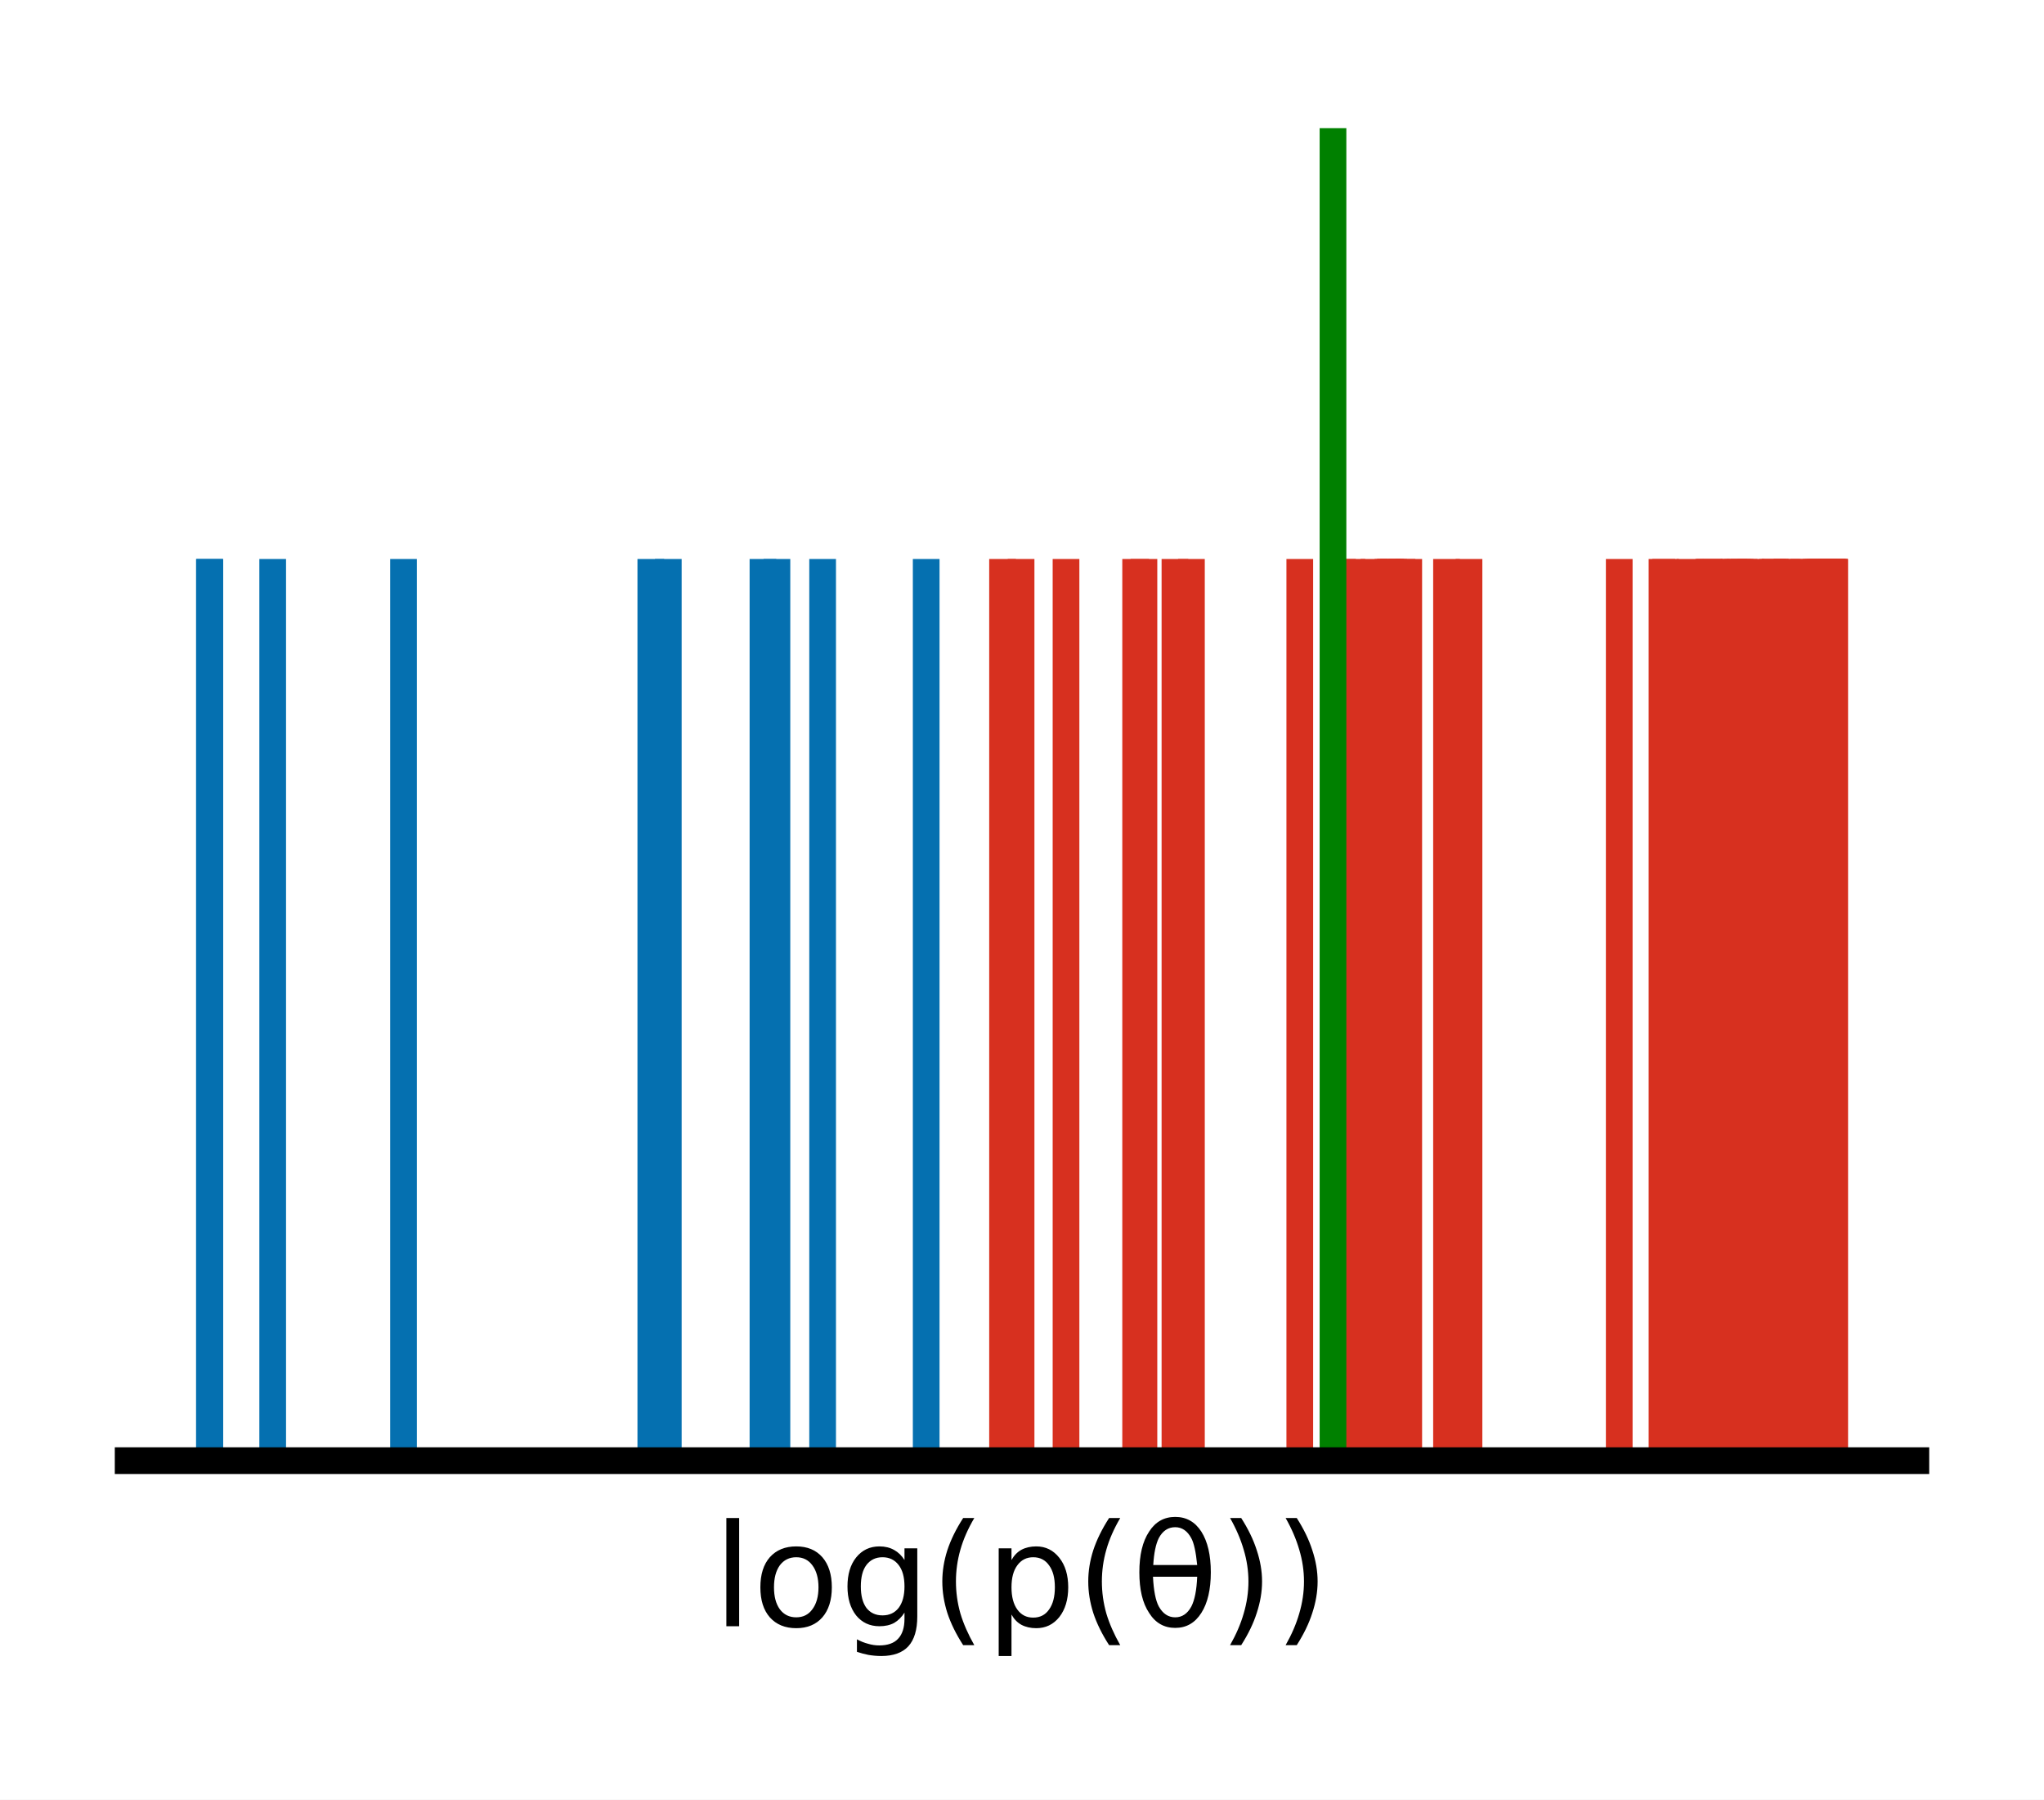
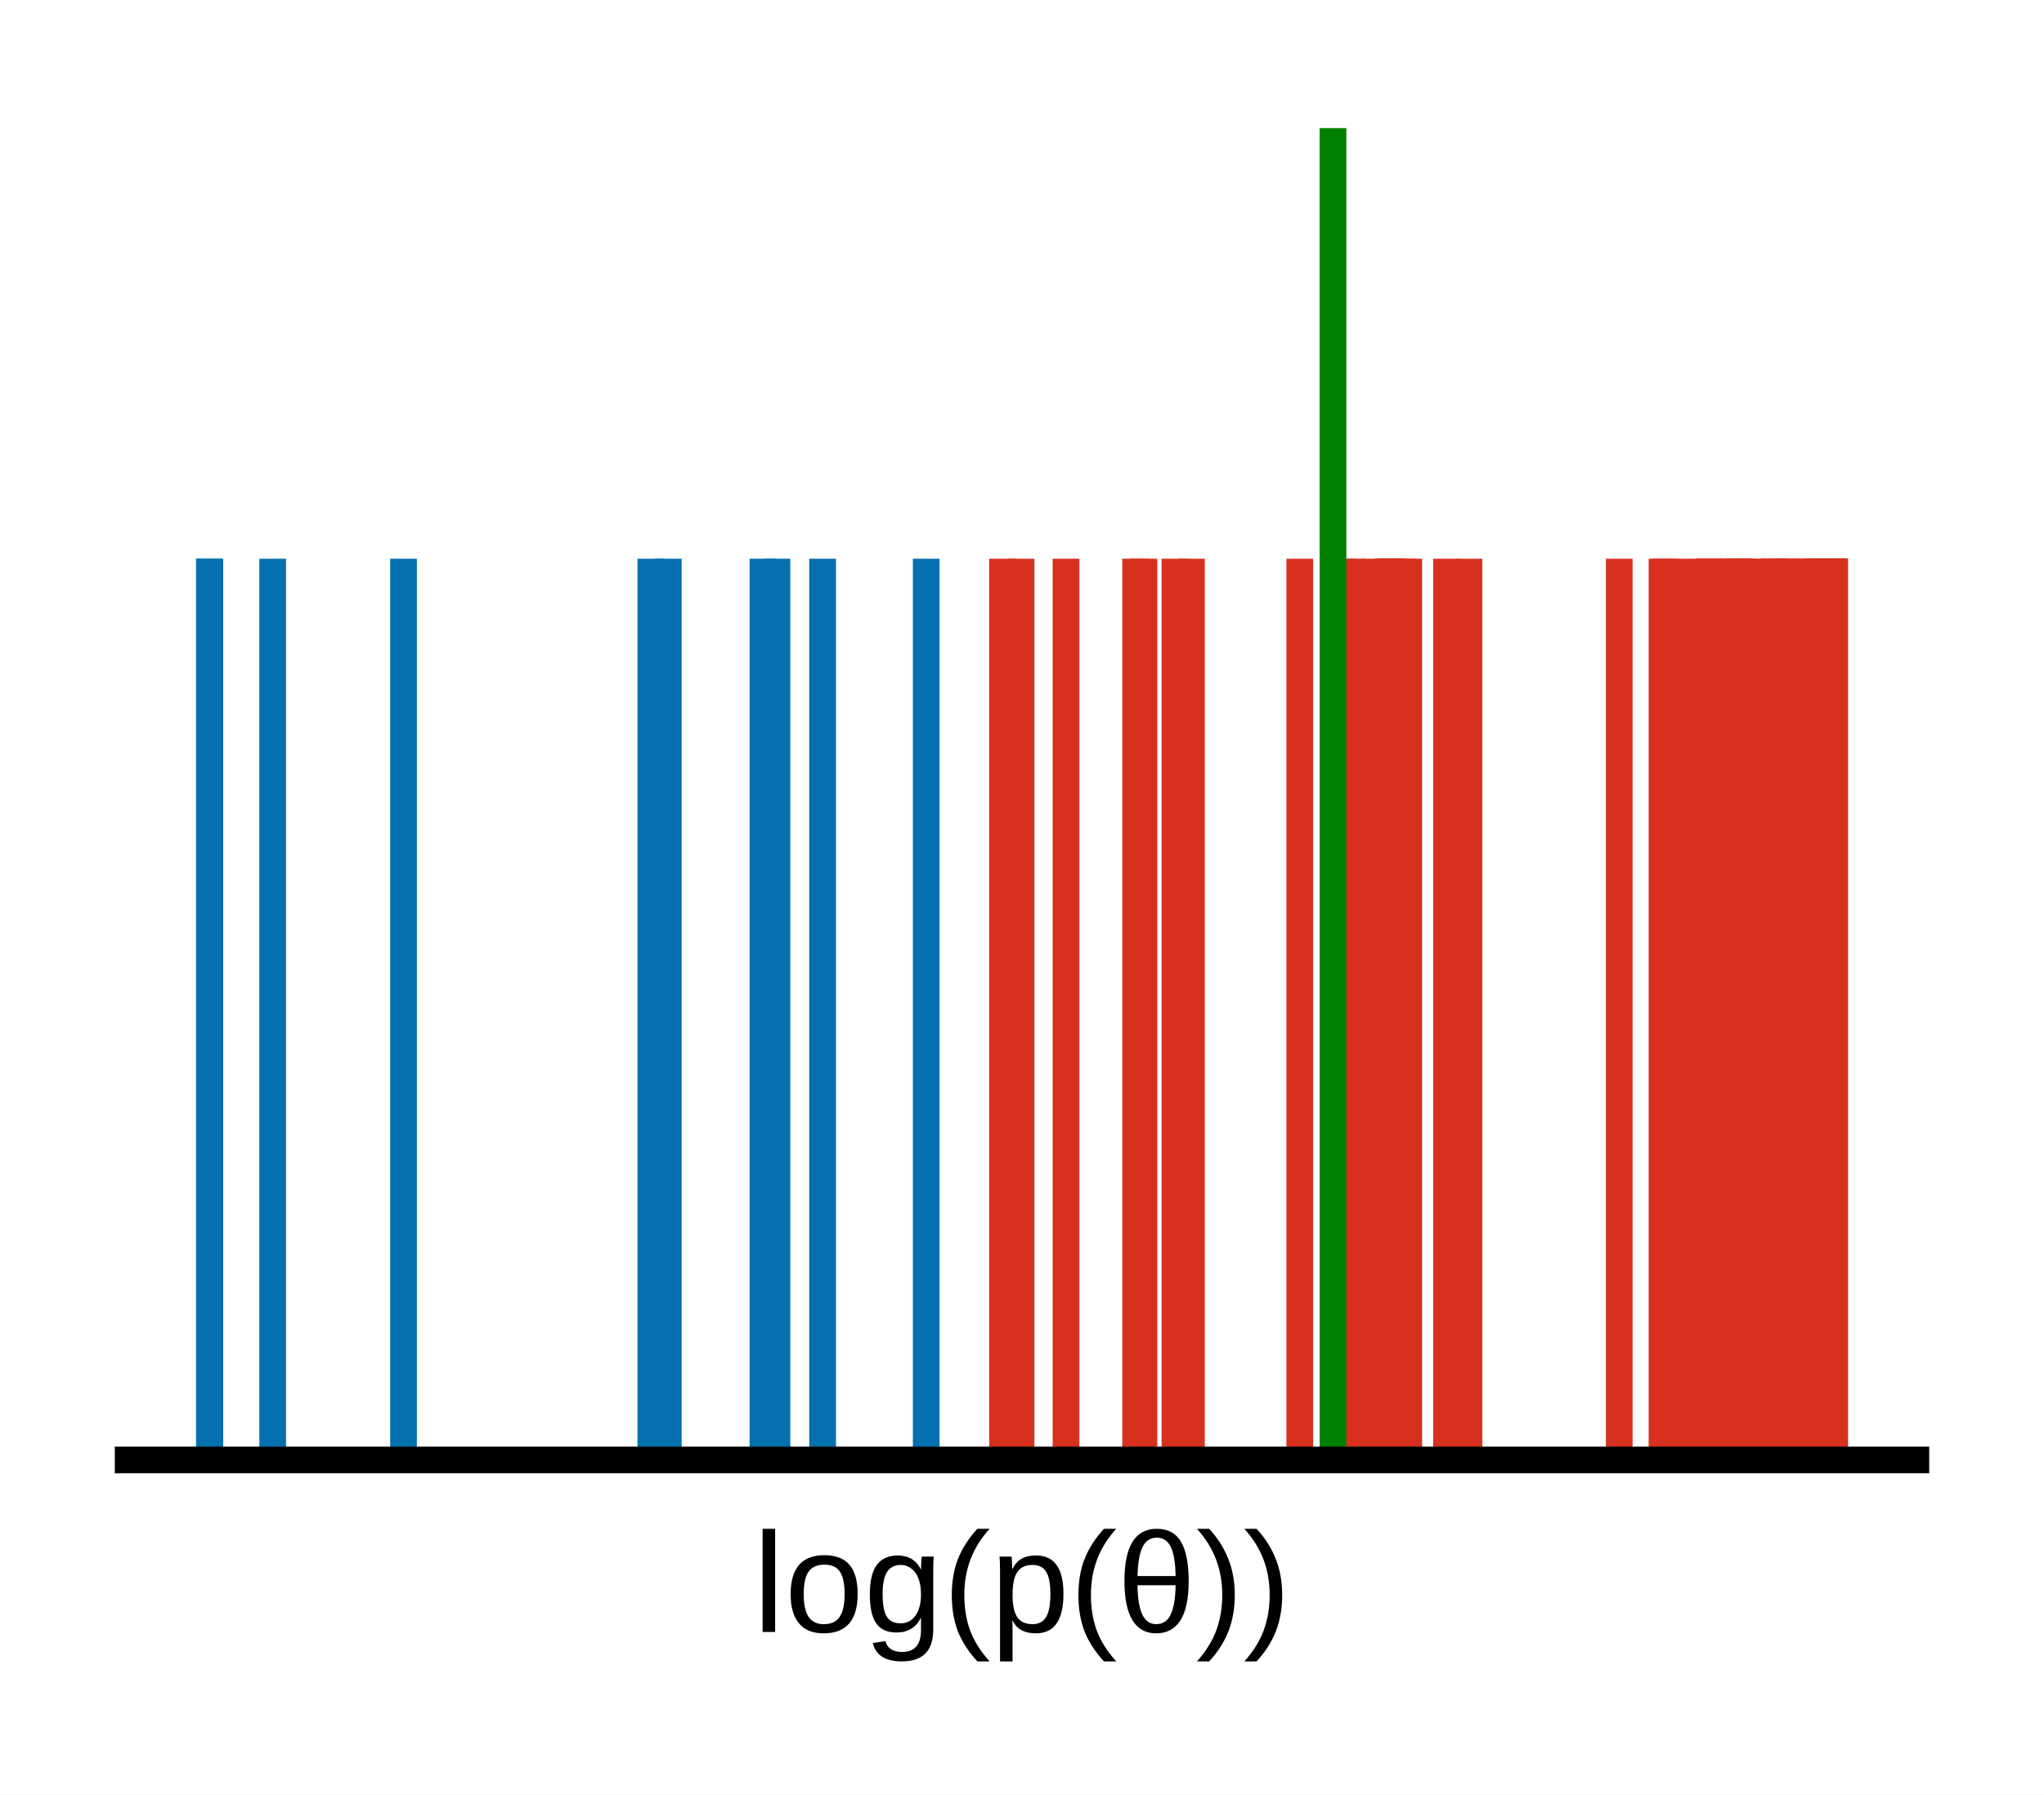
- <svg xmlns="http://www.w3.org/2000/svg" width="114.84pt" height="101.084pt" viewBox="0 0 114.84 101.084" version="1.1">
+ <svg xmlns="http://www.w3.org/2000/svg" width="114.84pt" height="100.844pt" viewBox="0 0 114.84 100.844" version="1.1">
  <defs>
    <style type="text/css">*{stroke-linejoin: round; stroke-linecap: butt}</style>
  </defs>
  <g id="figure_1">
    <g id="patch_1">
-       <path d="M 0 101.084  L 114.84 101.084  L 114.84 0  L 0 0  z " style="fill: #ffffff" />
+       <path d="M 0 100.844  L 114.84 100.844  L 114.84 0  L 0 0  z " style="fill: #ffffff" />
    </g>
    <g id="axes_1">
      <g id="patch_2">
        <path d="M 7.2 82.044  L 107.64 82.044  L 107.64 7.2  L 7.2 7.2  z " style="fill: #ffffff" />
      </g>
      <g id="matplotlib.axis_1">
        <g id="text_1">
-           <g transform="translate(40.06 92.204)">
+           <g transform="translate(42.3 91.884)">
            <text>
-               <tspan style="font: 8px 'DejaVu Sans'" x="0 2.223 7.117 12.195 15.316 20.395 23.516 28.41 31.531" y="-0.859">log(p(θ))</tspan>
+               <tspan style="font: 8px 'Arial'" x="0 1.777 6.227 10.676 13.34 17.789 20.453 24.902 27.566" y="-0.172">log(p(θ))</tspan>
            </text>
          </g>
        </g>
      </g>
      <g id="matplotlib.axis_2" />
      <g id="line2d_1">
-         <path d="M 57.368 82.044  L 57.368 32.148  " clip-path="url(#pc2a2a648d3)" style="fill: none; stroke: #d7301f; stroke-width: 1.5; stroke-linecap: square" />
+         <path d="M 57.368 82.044  L 57.368 32.148  " clip-path="url(#p3c704a78b3)" style="fill: none; stroke: #d7301f; stroke-width: 1.5; stroke-linecap: square" />
      </g>
      <g id="line2d_2">
-         <path d="M 56.327 82.044  L 56.327 32.148  " clip-path="url(#pc2a2a648d3)" style="fill: none; stroke: #d7301f; stroke-width: 1.5; stroke-linecap: square" />
+         <path d="M 56.327 82.044  L 56.327 32.148  " clip-path="url(#p3c704a78b3)" style="fill: none; stroke: #d7301f; stroke-width: 1.5; stroke-linecap: square" />
      </g>
      <g id="line2d_3">
-         <path d="M 78.117 82.044  L 78.117 32.148  " clip-path="url(#pc2a2a648d3)" style="fill: none; stroke: #d7301f; stroke-width: 1.5; stroke-linecap: square" />
+         <path d="M 78.117 82.044  L 78.117 32.148  " clip-path="url(#p3c704a78b3)" style="fill: none; stroke: #d7301f; stroke-width: 1.5; stroke-linecap: square" />
      </g>
      <g id="line2d_4">
-         <path d="M 75.956 82.044  L 75.956 32.148  " clip-path="url(#pc2a2a648d3)" style="fill: none; stroke: #d7301f; stroke-width: 1.5; stroke-linecap: square" />
+         <path d="M 75.956 82.044  L 75.956 32.148  " clip-path="url(#p3c704a78b3)" style="fill: none; stroke: #d7301f; stroke-width: 1.5; stroke-linecap: square" />
      </g>
      <g id="line2d_5">
-         <path d="M 73.027 82.044  L 73.027 32.148  " clip-path="url(#pc2a2a648d3)" style="fill: none; stroke: #d7301f; stroke-width: 1.5; stroke-linecap: square" />
+         <path d="M 73.027 82.044  L 73.027 32.148  " clip-path="url(#p3c704a78b3)" style="fill: none; stroke: #d7301f; stroke-width: 1.5; stroke-linecap: square" />
      </g>
      <g id="line2d_6">
-         <path d="M 77.191 82.044  L 77.191 32.148  " clip-path="url(#pc2a2a648d3)" style="fill: none; stroke: #d7301f; stroke-width: 1.5; stroke-linecap: square" />
+         <path d="M 77.191 82.044  L 77.191 32.148  " clip-path="url(#p3c704a78b3)" style="fill: none; stroke: #d7301f; stroke-width: 1.5; stroke-linecap: square" />
      </g>
      <g id="line2d_7">
-         <path d="M 75.427 82.044  L 75.427 32.148  " clip-path="url(#pc2a2a648d3)" style="fill: none; stroke: #d7301f; stroke-width: 1.5; stroke-linecap: square" />
+         <path d="M 75.427 82.044  L 75.427 32.148  " clip-path="url(#p3c704a78b3)" style="fill: none; stroke: #d7301f; stroke-width: 1.5; stroke-linecap: square" />
      </g>
      <g id="line2d_8">
-         <path d="M 78.77 82.044  L 78.77 32.148  " clip-path="url(#pc2a2a648d3)" style="fill: none; stroke: #d7301f; stroke-width: 1.5; stroke-linecap: square" />
+         <path d="M 78.77 82.044  L 78.77 32.148  " clip-path="url(#p3c704a78b3)" style="fill: none; stroke: #d7301f; stroke-width: 1.5; stroke-linecap: square" />
      </g>
      <g id="line2d_9">
-         <path d="M 77.98 82.044  L 77.98 32.148  " clip-path="url(#pc2a2a648d3)" style="fill: none; stroke: #d7301f; stroke-width: 1.5; stroke-linecap: square" />
+         <path d="M 77.98 82.044  L 77.98 32.148  " clip-path="url(#p3c704a78b3)" style="fill: none; stroke: #d7301f; stroke-width: 1.5; stroke-linecap: square" />
      </g>
      <g id="line2d_10">
-         <path d="M 63.805 82.044  L 63.805 32.148  " clip-path="url(#pc2a2a648d3)" style="fill: none; stroke: #d7301f; stroke-width: 1.5; stroke-linecap: square" />
+         <path d="M 63.805 82.044  L 63.805 32.148  " clip-path="url(#p3c704a78b3)" style="fill: none; stroke: #d7301f; stroke-width: 1.5; stroke-linecap: square" />
      </g>
      <g id="line2d_11">
-         <path d="M 66.939 82.044  L 66.939 32.148  " clip-path="url(#pc2a2a648d3)" style="fill: none; stroke: #d7301f; stroke-width: 1.5; stroke-linecap: square" />
+         <path d="M 66.939 82.044  L 66.939 32.148  " clip-path="url(#p3c704a78b3)" style="fill: none; stroke: #d7301f; stroke-width: 1.5; stroke-linecap: square" />
      </g>
      <g id="line2d_12">
-         <path d="M 64.271 82.044  L 64.271 32.148  " clip-path="url(#pc2a2a648d3)" style="fill: none; stroke: #d7301f; stroke-width: 1.5; stroke-linecap: square" />
+         <path d="M 64.271 82.044  L 64.271 32.148  " clip-path="url(#p3c704a78b3)" style="fill: none; stroke: #d7301f; stroke-width: 1.5; stroke-linecap: square" />
      </g>
      <g id="line2d_13">
-         <path d="M 79.149 82.044  L 79.149 32.148  " clip-path="url(#pc2a2a648d3)" style="fill: none; stroke: #d7301f; stroke-width: 1.5; stroke-linecap: square" />
+         <path d="M 79.149 82.044  L 79.149 32.148  " clip-path="url(#p3c704a78b3)" style="fill: none; stroke: #d7301f; stroke-width: 1.5; stroke-linecap: square" />
      </g>
      <g id="line2d_14">
-         <path d="M 99.745 82.044  L 99.745 32.148  " clip-path="url(#pc2a2a648d3)" style="fill: none; stroke: #d7301f; stroke-width: 1.5; stroke-linecap: square" />
+         <path d="M 99.745 82.044  L 99.745 32.148  " clip-path="url(#p3c704a78b3)" style="fill: none; stroke: #d7301f; stroke-width: 1.5; stroke-linecap: square" />
      </g>
      <g id="line2d_15">
-         <path d="M 102.857 82.044  L 102.857 32.148  " clip-path="url(#pc2a2a648d3)" style="fill: none; stroke: #d7301f; stroke-width: 1.5; stroke-linecap: square" />
+         <path d="M 102.857 82.044  L 102.857 32.148  " clip-path="url(#p3c704a78b3)" style="fill: none; stroke: #d7301f; stroke-width: 1.5; stroke-linecap: square" />
      </g>
      <g id="line2d_16">
-         <path d="M 96.002 82.044  L 96.002 32.148  " clip-path="url(#pc2a2a648d3)" style="fill: none; stroke: #d7301f; stroke-width: 1.5; stroke-linecap: square" />
+         <path d="M 96.002 82.044  L 96.002 32.148  " clip-path="url(#p3c704a78b3)" style="fill: none; stroke: #d7301f; stroke-width: 1.5; stroke-linecap: square" />
      </g>
      <g id="line2d_17">
-         <path d="M 99.723 82.044  L 99.723 32.148  " clip-path="url(#pc2a2a648d3)" style="fill: none; stroke: #d7301f; stroke-width: 1.5; stroke-linecap: square" />
+         <path d="M 99.723 82.044  L 99.723 32.148  " clip-path="url(#p3c704a78b3)" style="fill: none; stroke: #d7301f; stroke-width: 1.5; stroke-linecap: square" />
      </g>
      <g id="line2d_18">
-         <path d="M 102.272 82.044  L 102.272 32.148  " clip-path="url(#pc2a2a648d3)" style="fill: none; stroke: #d7301f; stroke-width: 1.5; stroke-linecap: square" />
+         <path d="M 102.272 82.044  L 102.272 32.148  " clip-path="url(#p3c704a78b3)" style="fill: none; stroke: #d7301f; stroke-width: 1.5; stroke-linecap: square" />
      </g>
      <g id="line2d_19">
-         <path d="M 93.581 82.044  L 93.581 32.148  " clip-path="url(#pc2a2a648d3)" style="fill: none; stroke: #d7301f; stroke-width: 1.5; stroke-linecap: square" />
+         <path d="M 93.581 82.044  L 93.581 32.148  " clip-path="url(#p3c704a78b3)" style="fill: none; stroke: #d7301f; stroke-width: 1.5; stroke-linecap: square" />
      </g>
      <g id="line2d_20">
-         <path d="M 97.621 82.044  L 97.621 32.148  " clip-path="url(#pc2a2a648d3)" style="fill: none; stroke: #d7301f; stroke-width: 1.5; stroke-linecap: square" />
+         <path d="M 97.621 82.044  L 97.621 32.148  " clip-path="url(#p3c704a78b3)" style="fill: none; stroke: #d7301f; stroke-width: 1.5; stroke-linecap: square" />
      </g>
      <g id="line2d_21">
-         <path d="M 101.914 82.044  L 101.914 32.148  " clip-path="url(#pc2a2a648d3)" style="fill: none; stroke: #d7301f; stroke-width: 1.5; stroke-linecap: square" />
+         <path d="M 101.914 82.044  L 101.914 32.148  " clip-path="url(#p3c704a78b3)" style="fill: none; stroke: #d7301f; stroke-width: 1.5; stroke-linecap: square" />
      </g>
      <g id="line2d_22">
-         <path d="M 98.366 82.044  L 98.366 32.148  " clip-path="url(#pc2a2a648d3)" style="fill: none; stroke: #d7301f; stroke-width: 1.5; stroke-linecap: square" />
+         <path d="M 98.366 82.044  L 98.366 32.148  " clip-path="url(#p3c704a78b3)" style="fill: none; stroke: #d7301f; stroke-width: 1.5; stroke-linecap: square" />
      </g>
      <g id="line2d_23">
-         <path d="M 66.013 82.044  L 66.013 32.148  " clip-path="url(#pc2a2a648d3)" style="fill: none; stroke: #d7301f; stroke-width: 1.5; stroke-linecap: square" />
+         <path d="M 66.013 82.044  L 66.013 32.148  " clip-path="url(#p3c704a78b3)" style="fill: none; stroke: #d7301f; stroke-width: 1.5; stroke-linecap: square" />
      </g>
      <g id="line2d_24">
-         <path d="M 59.893 82.044  L 59.893 32.148  " clip-path="url(#pc2a2a648d3)" style="fill: none; stroke: #d7301f; stroke-width: 1.5; stroke-linecap: square" />
+         <path d="M 59.893 82.044  L 59.893 32.148  " clip-path="url(#p3c704a78b3)" style="fill: none; stroke: #d7301f; stroke-width: 1.5; stroke-linecap: square" />
      </g>
      <g id="line2d_25">
-         <path d="M 78.14 82.044  L 78.14 32.148  " clip-path="url(#pc2a2a648d3)" style="fill: none; stroke: #d7301f; stroke-width: 1.5; stroke-linecap: square" />
+         <path d="M 78.14 82.044  L 78.14 32.148  " clip-path="url(#p3c704a78b3)" style="fill: none; stroke: #d7301f; stroke-width: 1.5; stroke-linecap: square" />
      </g>
      <g id="line2d_26">
-         <path d="M 102.951 82.044  L 102.951 32.148  " clip-path="url(#pc2a2a648d3)" style="fill: none; stroke: #d7301f; stroke-width: 1.5; stroke-linecap: square" />
+         <path d="M 102.951 82.044  L 102.951 32.148  " clip-path="url(#p3c704a78b3)" style="fill: none; stroke: #d7301f; stroke-width: 1.5; stroke-linecap: square" />
      </g>
      <g id="line2d_27">
-         <path d="M 78.294 82.044  L 78.294 32.148  " clip-path="url(#pc2a2a648d3)" style="fill: none; stroke: #d7301f; stroke-width: 1.5; stroke-linecap: square" />
+         <path d="M 78.294 82.044  L 78.294 32.148  " clip-path="url(#p3c704a78b3)" style="fill: none; stroke: #d7301f; stroke-width: 1.5; stroke-linecap: square" />
      </g>
      <g id="line2d_28">
-         <path d="M 103.074 82.044  L 103.074 32.148  " clip-path="url(#pc2a2a648d3)" style="fill: none; stroke: #d7301f; stroke-width: 1.5; stroke-linecap: square" />
+         <path d="M 103.074 82.044  L 103.074 32.148  " clip-path="url(#p3c704a78b3)" style="fill: none; stroke: #d7301f; stroke-width: 1.5; stroke-linecap: square" />
      </g>
      <g id="line2d_29">
-         <path d="M 102.161 82.044  L 102.161 32.148  " clip-path="url(#pc2a2a648d3)" style="fill: none; stroke: #d7301f; stroke-width: 1.5; stroke-linecap: square" />
+         <path d="M 102.161 82.044  L 102.161 32.148  " clip-path="url(#p3c704a78b3)" style="fill: none; stroke: #d7301f; stroke-width: 1.5; stroke-linecap: square" />
      </g>
      <g id="line2d_30">
-         <path d="M 100.432 82.044  L 100.432 32.148  " clip-path="url(#pc2a2a648d3)" style="fill: none; stroke: #d7301f; stroke-width: 1.5; stroke-linecap: square" />
+         <path d="M 100.432 82.044  L 100.432 32.148  " clip-path="url(#p3c704a78b3)" style="fill: none; stroke: #d7301f; stroke-width: 1.5; stroke-linecap: square" />
      </g>
      <g id="line2d_31">
-         <path d="M 97.991 82.044  L 97.991 32.148  " clip-path="url(#pc2a2a648d3)" style="fill: none; stroke: #d7301f; stroke-width: 1.5; stroke-linecap: square" />
+         <path d="M 97.991 82.044  L 97.991 32.148  " clip-path="url(#p3c704a78b3)" style="fill: none; stroke: #d7301f; stroke-width: 1.5; stroke-linecap: square" />
      </g>
      <g id="line2d_32">
-         <path d="M 100.386 82.044  L 100.386 32.148  " clip-path="url(#pc2a2a648d3)" style="fill: none; stroke: #d7301f; stroke-width: 1.5; stroke-linecap: square" />
+         <path d="M 100.386 82.044  L 100.386 32.148  " clip-path="url(#p3c704a78b3)" style="fill: none; stroke: #d7301f; stroke-width: 1.5; stroke-linecap: square" />
      </g>
      <g id="line2d_33">
-         <path d="M 102.347 82.044  L 102.347 32.148  " clip-path="url(#pc2a2a648d3)" style="fill: none; stroke: #d7301f; stroke-width: 1.5; stroke-linecap: square" />
+         <path d="M 102.347 82.044  L 102.347 32.148  " clip-path="url(#p3c704a78b3)" style="fill: none; stroke: #d7301f; stroke-width: 1.5; stroke-linecap: square" />
      </g>
      <g id="line2d_34">
-         <path d="M 99.582 82.044  L 99.582 32.148  " clip-path="url(#pc2a2a648d3)" style="fill: none; stroke: #d7301f; stroke-width: 1.5; stroke-linecap: square" />
+         <path d="M 99.582 82.044  L 99.582 32.148  " clip-path="url(#p3c704a78b3)" style="fill: none; stroke: #d7301f; stroke-width: 1.5; stroke-linecap: square" />
      </g>
      <g id="line2d_35">
-         <path d="M 97.419 82.044  L 97.419 32.148  " clip-path="url(#pc2a2a648d3)" style="fill: none; stroke: #d7301f; stroke-width: 1.5; stroke-linecap: square" />
+         <path d="M 97.419 82.044  L 97.419 32.148  " clip-path="url(#p3c704a78b3)" style="fill: none; stroke: #d7301f; stroke-width: 1.5; stroke-linecap: square" />
      </g>
      <g id="line2d_36">
-         <path d="M 97.764 82.044  L 97.764 32.148  " clip-path="url(#pc2a2a648d3)" style="fill: none; stroke: #d7301f; stroke-width: 1.5; stroke-linecap: square" />
+         <path d="M 97.764 82.044  L 97.764 32.148  " clip-path="url(#p3c704a78b3)" style="fill: none; stroke: #d7301f; stroke-width: 1.5; stroke-linecap: square" />
      </g>
      <g id="line2d_37">
-         <path d="M 81.271 82.044  L 81.271 32.148  " clip-path="url(#pc2a2a648d3)" style="fill: none; stroke: #d7301f; stroke-width: 1.5; stroke-linecap: square" />
+         <path d="M 81.271 82.044  L 81.271 32.148  " clip-path="url(#p3c704a78b3)" style="fill: none; stroke: #d7301f; stroke-width: 1.5; stroke-linecap: square" />
      </g>
      <g id="line2d_38">
-         <path d="M 101.344 82.044  L 101.344 32.148  " clip-path="url(#pc2a2a648d3)" style="fill: none; stroke: #d7301f; stroke-width: 1.5; stroke-linecap: square" />
+         <path d="M 101.344 82.044  L 101.344 32.148  " clip-path="url(#p3c704a78b3)" style="fill: none; stroke: #d7301f; stroke-width: 1.5; stroke-linecap: square" />
      </g>
      <g id="line2d_39">
-         <path d="M 82.534 82.044  L 82.534 32.148  " clip-path="url(#pc2a2a648d3)" style="fill: none; stroke: #d7301f; stroke-width: 1.5; stroke-linecap: square" />
+         <path d="M 82.534 82.044  L 82.534 32.148  " clip-path="url(#p3c704a78b3)" style="fill: none; stroke: #d7301f; stroke-width: 1.5; stroke-linecap: square" />
      </g>
      <g id="line2d_40">
-         <path d="M 102.95 82.044  L 102.95 32.148  " clip-path="url(#pc2a2a648d3)" style="fill: none; stroke: #d7301f; stroke-width: 1.5; stroke-linecap: square" />
+         <path d="M 102.95 82.044  L 102.95 32.148  " clip-path="url(#p3c704a78b3)" style="fill: none; stroke: #d7301f; stroke-width: 1.5; stroke-linecap: square" />
      </g>
      <g id="line2d_41">
-         <path d="M 102.925 82.044  L 102.925 32.148  " clip-path="url(#pc2a2a648d3)" style="fill: none; stroke: #d7301f; stroke-width: 1.5; stroke-linecap: square" />
+         <path d="M 102.925 82.044  L 102.925 32.148  " clip-path="url(#p3c704a78b3)" style="fill: none; stroke: #d7301f; stroke-width: 1.5; stroke-linecap: square" />
      </g>
      <g id="line2d_42">
-         <path d="M 94.945 82.044  L 94.945 32.148  " clip-path="url(#pc2a2a648d3)" style="fill: none; stroke: #d7301f; stroke-width: 1.5; stroke-linecap: square" />
+         <path d="M 94.945 82.044  L 94.945 32.148  " clip-path="url(#p3c704a78b3)" style="fill: none; stroke: #d7301f; stroke-width: 1.5; stroke-linecap: square" />
      </g>
      <g id="line2d_43">
-         <path d="M 90.975 82.044  L 90.975 32.148  " clip-path="url(#pc2a2a648d3)" style="fill: none; stroke: #d7301f; stroke-width: 1.5; stroke-linecap: square" />
+         <path d="M 90.975 82.044  L 90.975 32.148  " clip-path="url(#p3c704a78b3)" style="fill: none; stroke: #d7301f; stroke-width: 1.5; stroke-linecap: square" />
      </g>
      <g id="line2d_44">
-         <path d="M 103.075 82.044  L 103.075 32.148  " clip-path="url(#pc2a2a648d3)" style="fill: none; stroke: #d7301f; stroke-width: 1.5; stroke-linecap: square" />
+         <path d="M 103.075 82.044  L 103.075 32.148  " clip-path="url(#p3c704a78b3)" style="fill: none; stroke: #d7301f; stroke-width: 1.5; stroke-linecap: square" />
      </g>
      <g id="line2d_45">
-         <path d="M 93.378 82.044  L 93.378 32.148  " clip-path="url(#pc2a2a648d3)" style="fill: none; stroke: #d7301f; stroke-width: 1.5; stroke-linecap: square" />
+         <path d="M 93.378 82.044  L 93.378 32.148  " clip-path="url(#p3c704a78b3)" style="fill: none; stroke: #d7301f; stroke-width: 1.5; stroke-linecap: square" />
      </g>
      <g id="line2d_46">
-         <path d="M 102.482 82.044  L 102.482 32.148  " clip-path="url(#pc2a2a648d3)" style="fill: none; stroke: #d7301f; stroke-width: 1.5; stroke-linecap: square" />
+         <path d="M 102.482 82.044  L 102.482 32.148  " clip-path="url(#p3c704a78b3)" style="fill: none; stroke: #d7301f; stroke-width: 1.5; stroke-linecap: square" />
      </g>
      <g id="line2d_47">
-         <path d="M 96.43 82.044  L 96.43 32.148  " clip-path="url(#pc2a2a648d3)" style="fill: none; stroke: #d7301f; stroke-width: 1.5; stroke-linecap: square" />
+         <path d="M 96.43 82.044  L 96.43 32.148  " clip-path="url(#p3c704a78b3)" style="fill: none; stroke: #d7301f; stroke-width: 1.5; stroke-linecap: square" />
      </g>
      <g id="line2d_48">
-         <path d="M 96.06 82.044  L 96.06 32.148  " clip-path="url(#pc2a2a648d3)" style="fill: none; stroke: #d7301f; stroke-width: 1.5; stroke-linecap: square" />
+         <path d="M 96.06 82.044  L 96.06 32.148  " clip-path="url(#p3c704a78b3)" style="fill: none; stroke: #d7301f; stroke-width: 1.5; stroke-linecap: square" />
      </g>
      <g id="line2d_49">
-         <path d="M 102.032 82.044  L 102.032 32.148  " clip-path="url(#pc2a2a648d3)" style="fill: none; stroke: #d7301f; stroke-width: 1.5; stroke-linecap: square" />
+         <path d="M 102.032 82.044  L 102.032 32.148  " clip-path="url(#p3c704a78b3)" style="fill: none; stroke: #d7301f; stroke-width: 1.5; stroke-linecap: square" />
      </g>
      <g id="line2d_50">
-         <path d="M 103.032 82.044  L 103.032 32.148  " clip-path="url(#pc2a2a648d3)" style="fill: none; stroke: #d7301f; stroke-width: 1.5; stroke-linecap: square" />
+         <path d="M 103.032 82.044  L 103.032 32.148  " clip-path="url(#p3c704a78b3)" style="fill: none; stroke: #d7301f; stroke-width: 1.5; stroke-linecap: square" />
      </g>
      <g id="line2d_51">
-         <path d="M 37.548 82.044  L 37.548 32.148  " clip-path="url(#pc2a2a648d3)" style="fill: none; stroke: #0570b0; stroke-width: 1.5; stroke-linecap: square" />
+         <path d="M 37.548 82.044  L 37.548 32.148  " clip-path="url(#p3c704a78b3)" style="fill: none; stroke: #0570b0; stroke-width: 1.5; stroke-linecap: square" />
      </g>
      <g id="line2d_52">
-         <path d="M 22.671 82.044  L 22.671 32.148  " clip-path="url(#pc2a2a648d3)" style="fill: none; stroke: #0570b0; stroke-width: 1.5; stroke-linecap: square" />
+         <path d="M 22.671 82.044  L 22.671 32.148  " clip-path="url(#p3c704a78b3)" style="fill: none; stroke: #0570b0; stroke-width: 1.5; stroke-linecap: square" />
      </g>
      <g id="line2d_53">
-         <path d="M 43.651 82.044  L 43.651 32.148  " clip-path="url(#pc2a2a648d3)" style="fill: none; stroke: #0570b0; stroke-width: 1.5; stroke-linecap: square" />
+         <path d="M 43.651 82.044  L 43.651 32.148  " clip-path="url(#p3c704a78b3)" style="fill: none; stroke: #0570b0; stroke-width: 1.5; stroke-linecap: square" />
      </g>
      <g id="line2d_54">
-         <path d="M 46.218 82.044  L 46.218 32.148  " clip-path="url(#pc2a2a648d3)" style="fill: none; stroke: #0570b0; stroke-width: 1.5; stroke-linecap: square" />
+         <path d="M 46.218 82.044  L 46.218 32.148  " clip-path="url(#p3c704a78b3)" style="fill: none; stroke: #0570b0; stroke-width: 1.5; stroke-linecap: square" />
      </g>
      <g id="line2d_55">
-         <path d="M 36.565 82.044  L 36.565 32.148  " clip-path="url(#pc2a2a648d3)" style="fill: none; stroke: #0570b0; stroke-width: 1.5; stroke-linecap: square" />
+         <path d="M 36.565 82.044  L 36.565 32.148  " clip-path="url(#p3c704a78b3)" style="fill: none; stroke: #0570b0; stroke-width: 1.5; stroke-linecap: square" />
      </g>
      <g id="line2d_56">
-         <path d="M 52.037 82.044  L 52.037 32.148  " clip-path="url(#pc2a2a648d3)" style="fill: none; stroke: #0570b0; stroke-width: 1.5; stroke-linecap: square" />
+         <path d="M 52.037 82.044  L 52.037 32.148  " clip-path="url(#p3c704a78b3)" style="fill: none; stroke: #0570b0; stroke-width: 1.5; stroke-linecap: square" />
      </g>
      <g id="line2d_57">
-         <path d="M 15.321 82.044  L 15.321 32.148  " clip-path="url(#pc2a2a648d3)" style="fill: none; stroke: #0570b0; stroke-width: 1.5; stroke-linecap: square" />
+         <path d="M 15.321 82.044  L 15.321 32.148  " clip-path="url(#p3c704a78b3)" style="fill: none; stroke: #0570b0; stroke-width: 1.5; stroke-linecap: square" />
      </g>
      <g id="line2d_58">
-         <path d="M 11.79 82.044  L 11.79 32.148  " clip-path="url(#pc2a2a648d3)" style="fill: none; stroke: #0570b0; stroke-width: 1.5; stroke-linecap: square" />
+         <path d="M 11.79 82.044  L 11.79 32.148  " clip-path="url(#p3c704a78b3)" style="fill: none; stroke: #0570b0; stroke-width: 1.5; stroke-linecap: square" />
      </g>
      <g id="line2d_59">
-         <path d="M 11.765 82.044  L 11.765 32.148  " clip-path="url(#pc2a2a648d3)" style="fill: none; stroke: #0570b0; stroke-width: 1.5; stroke-linecap: square" />
+         <path d="M 11.765 82.044  L 11.765 32.148  " clip-path="url(#p3c704a78b3)" style="fill: none; stroke: #0570b0; stroke-width: 1.5; stroke-linecap: square" />
      </g>
      <g id="line2d_60">
-         <path d="M 42.866 82.044  L 42.866 32.148  " clip-path="url(#pc2a2a648d3)" style="fill: none; stroke: #0570b0; stroke-width: 1.5; stroke-linecap: square" />
+         <path d="M 42.866 82.044  L 42.866 32.148  " clip-path="url(#p3c704a78b3)" style="fill: none; stroke: #0570b0; stroke-width: 1.5; stroke-linecap: square" />
      </g>
      <g id="line2d_61">
-         <path d="M 74.893 82.044  L 74.893 7.2  " clip-path="url(#pc2a2a648d3)" style="fill: none; stroke: #008000; stroke-width: 1.5; stroke-linecap: square" />
+         <path d="M 74.893 82.044  L 74.893 7.2  " clip-path="url(#p3c704a78b3)" style="fill: none; stroke: #008000; stroke-width: 1.5; stroke-linecap: square" />
      </g>
      <g id="patch_3">
        <path d="M 7.2 82.044  L 107.64 82.044  " style="fill: none; stroke: #000000; stroke-width: 1.5; stroke-linejoin: miter; stroke-linecap: square" />
      </g>
    </g>
  </g>
  <defs>
-     <clipPath id="pc2a2a648d3">
+     <clipPath id="p3c704a78b3">
      <rect x="7.2" y="7.2" width="100.44" height="74.844" />
    </clipPath>
  </defs>
</svg>
